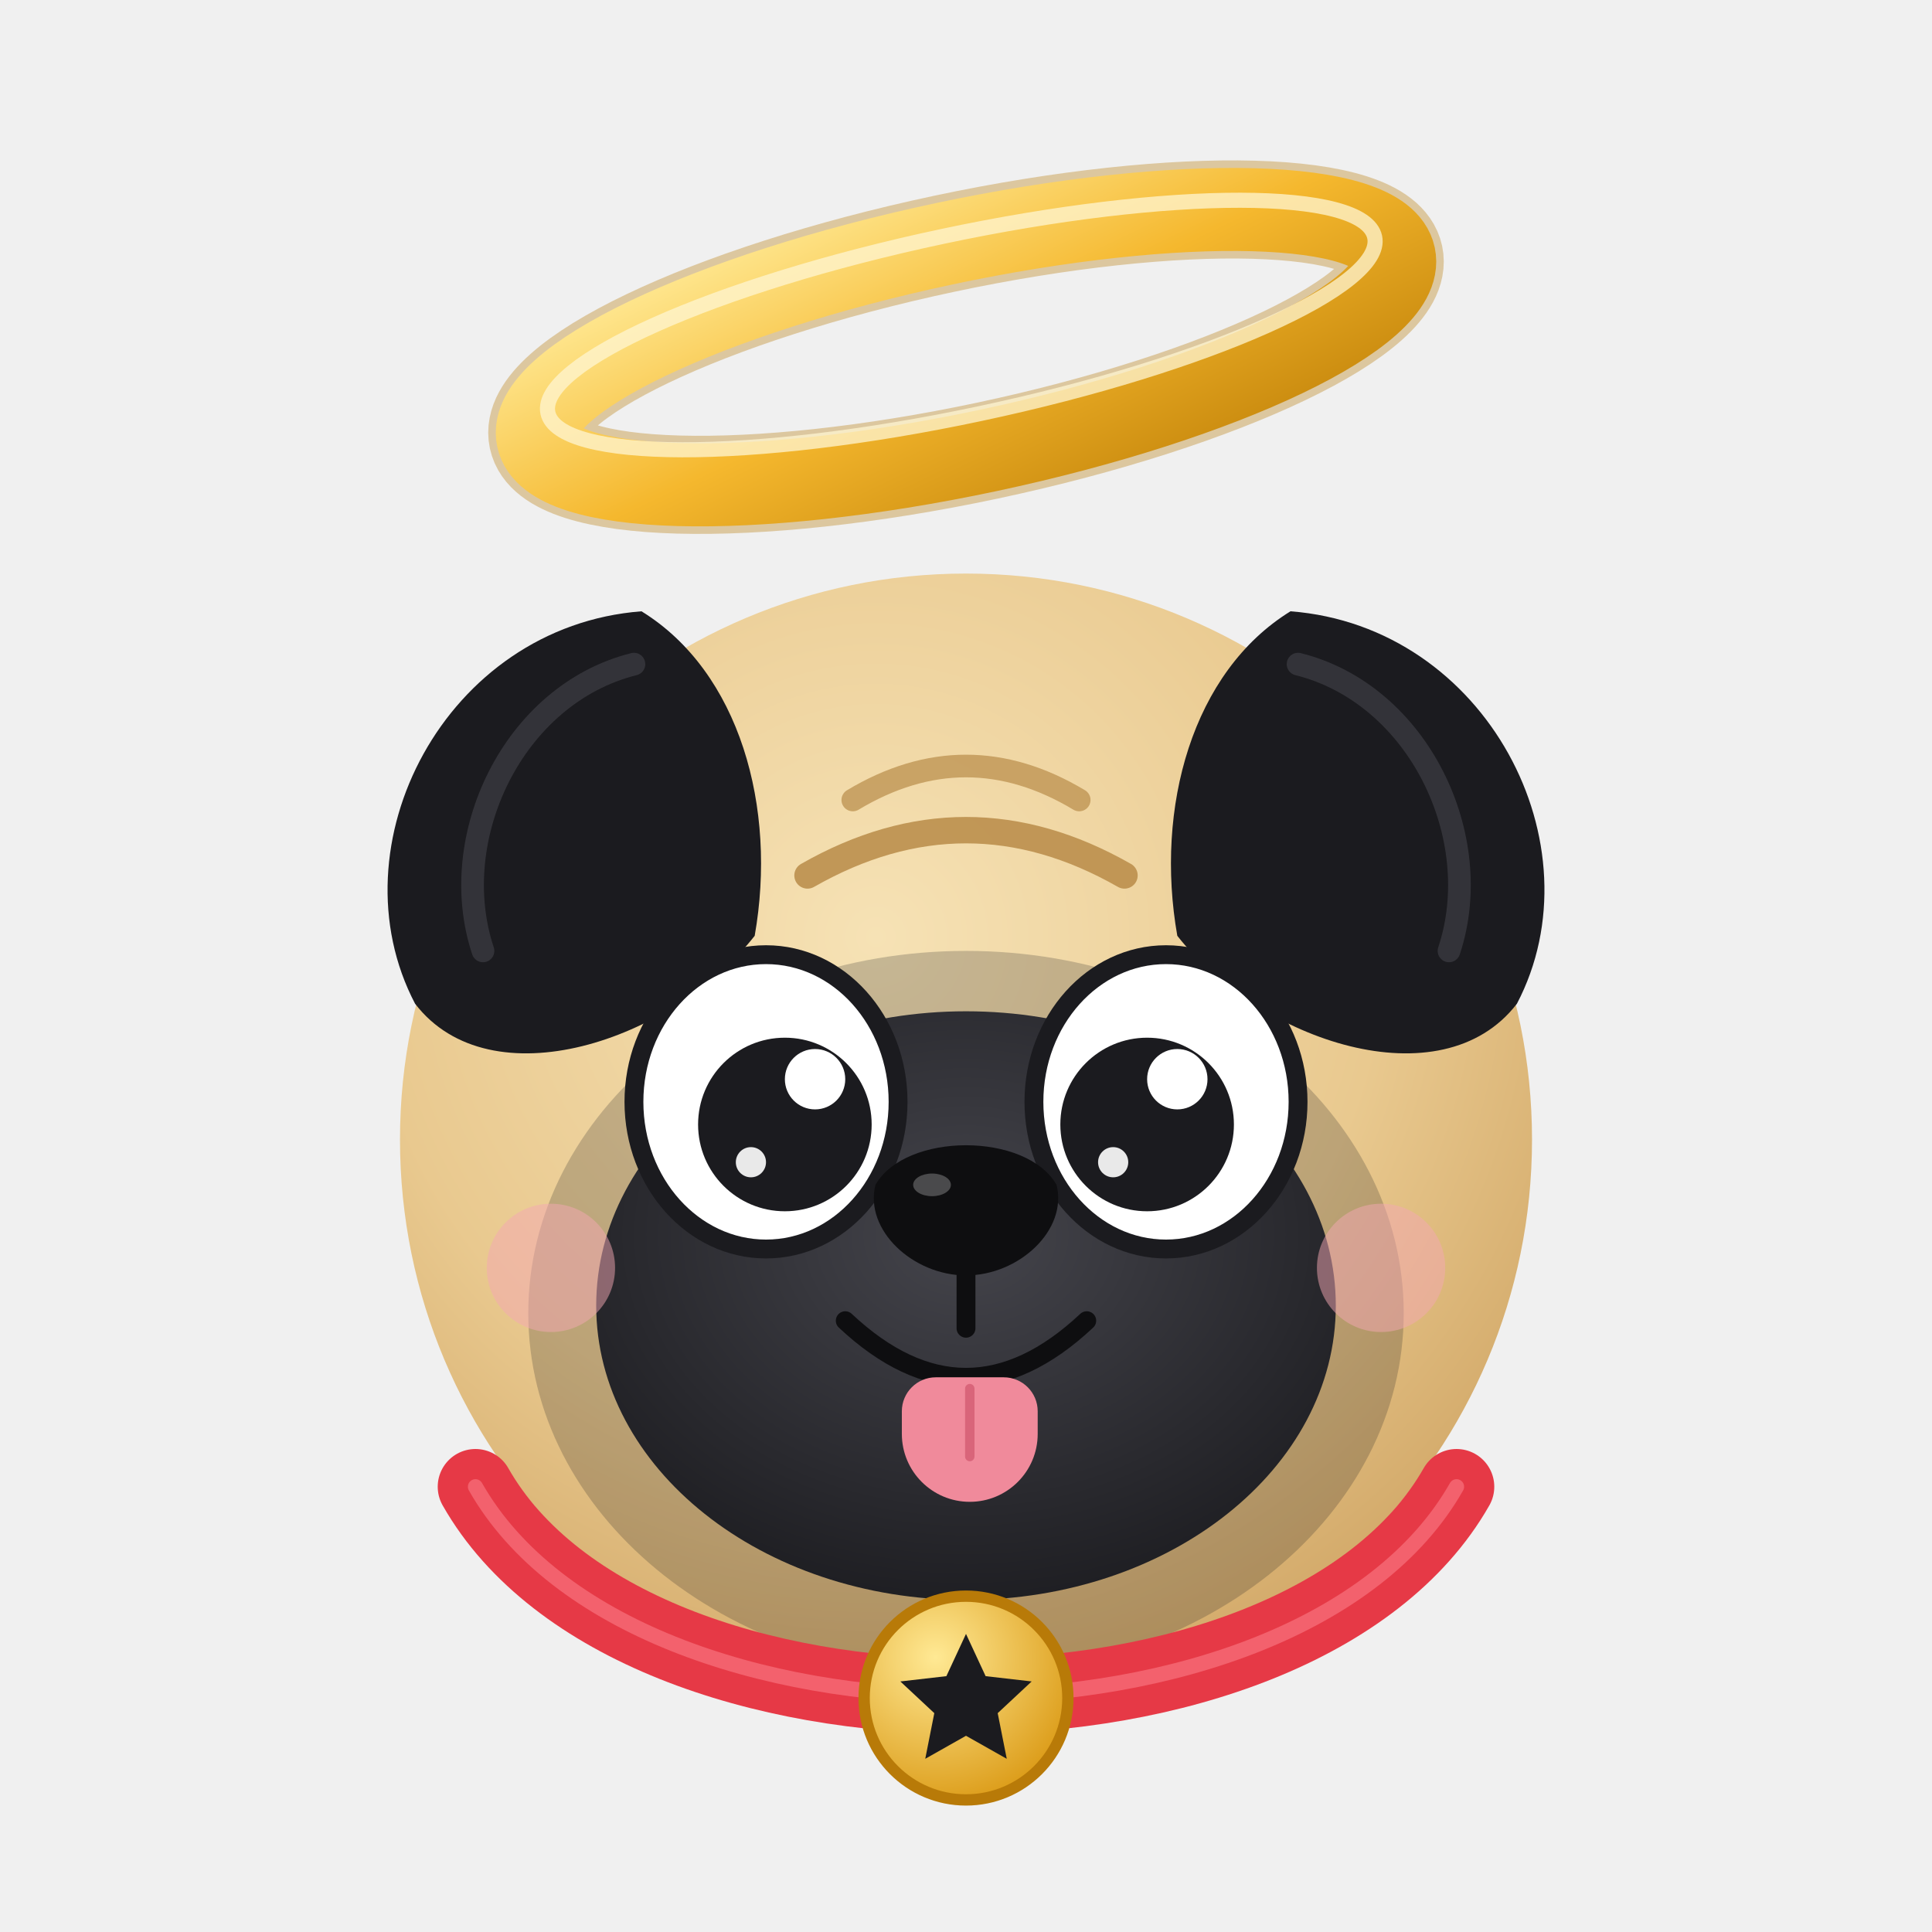
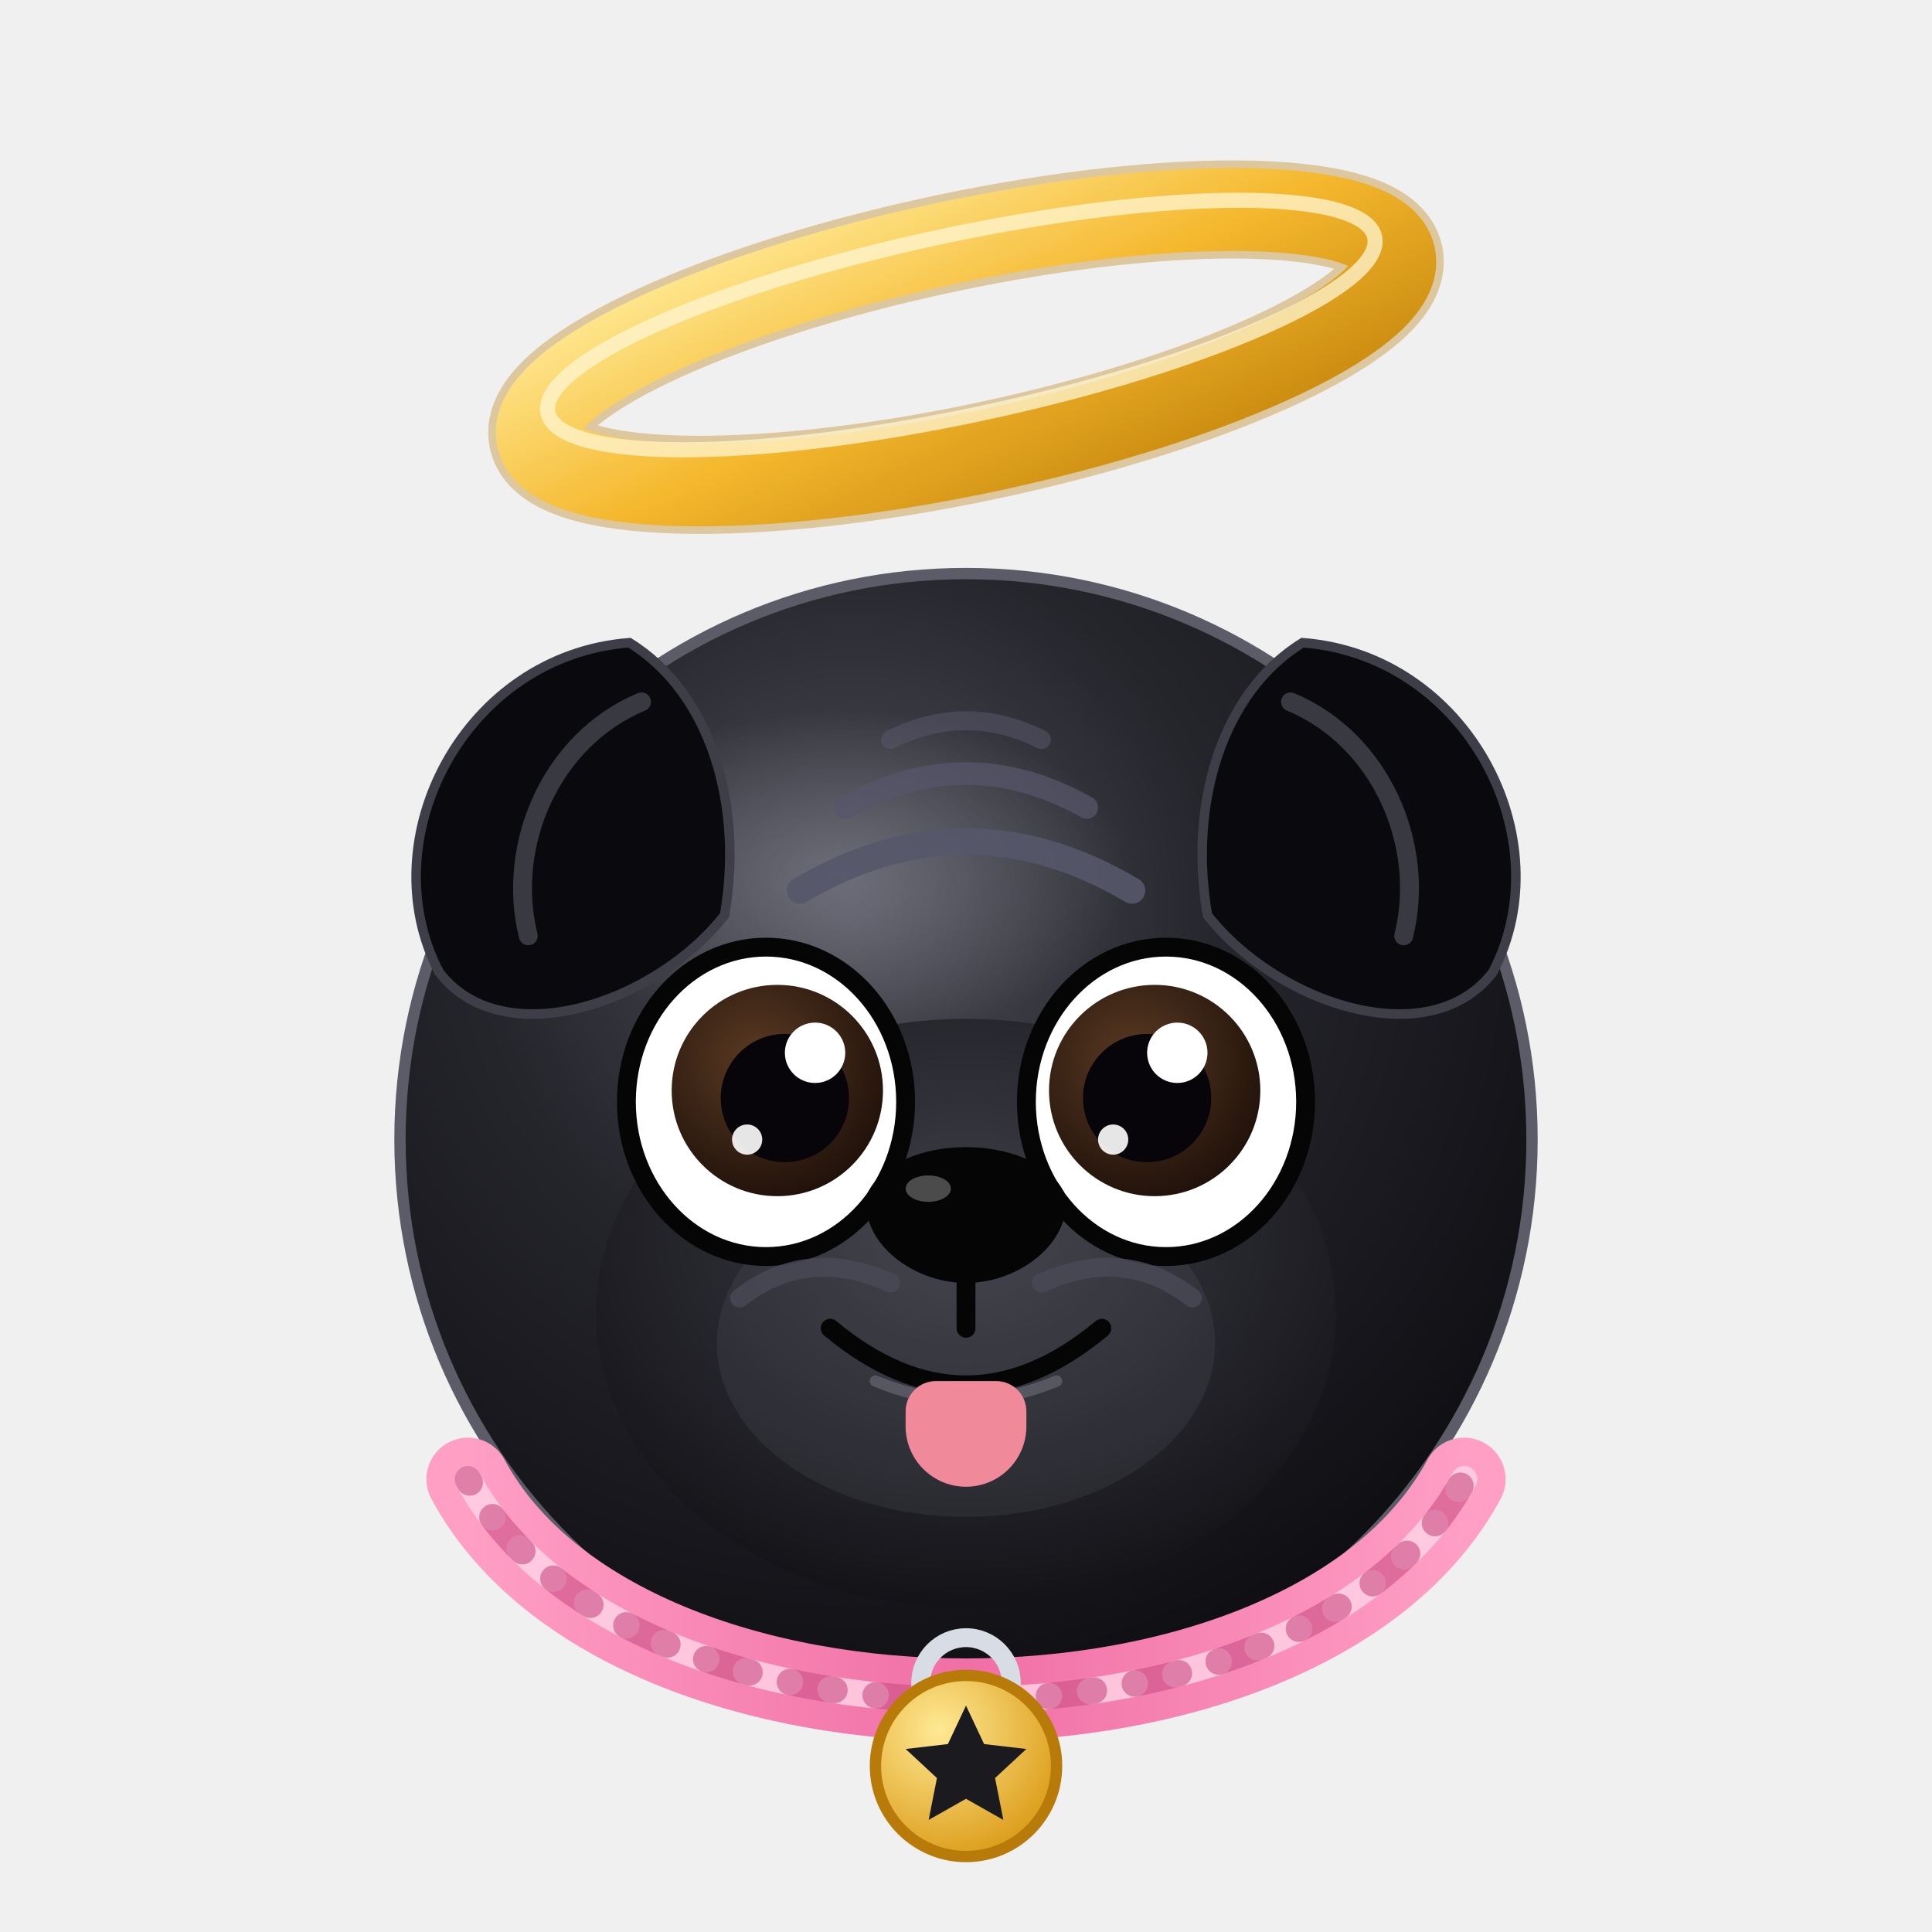
- <svg xmlns="http://www.w3.org/2000/svg" viewBox="0 0 512 512" width="512" height="512" role="img" aria-label="Cha Cha Forever mark: a fawn pug with a gold halo">
+ <svg xmlns="http://www.w3.org/2000/svg" viewBox="0 0 512 512" width="512" height="512" role="img" aria-label="Cha Cha Forever mark: a black pug with a gold halo and a pink braided collar">
  <defs>
-     <radialGradient id="fur" cx="42%" cy="32%" r="75%">
-       <stop offset="0" stop-color="#F6E2B5" />
-       <stop offset="0.6" stop-color="#E9C98F" />
-       <stop offset="1" stop-color="#CFA463" />
+     <radialGradient id="furB" cx="40%" cy="30%" r="78%">
+       <stop offset="0" stop-color="#4E4E58" />
+       <stop offset="0.42" stop-color="#25252C" />
+       <stop offset="1" stop-color="#0B0B0F" />
+     </radialGradient>
+     <radialGradient id="sheen" cx="50%" cy="50%" r="50%">
+       <stop offset="0" stop-color="#8A8A98" stop-opacity="0.55" />
+       <stop offset="1" stop-color="#8A8A98" stop-opacity="0" />
+     </radialGradient>
+     <radialGradient id="muzzleB" cx="50%" cy="35%" r="70%">
+       <stop offset="0" stop-color="#3E3E48" />
+       <stop offset="1" stop-color="#101014" />
    </radialGradient>
    <linearGradient id="halo" x1="0" y1="0" x2="1" y2="1">
      <stop offset="0" stop-color="#FFE994" />
      <stop offset="0.5" stop-color="#F5B82E" />
      <stop offset="1" stop-color="#C98A0E" />
    </linearGradient>
-     <radialGradient id="mask" cx="50%" cy="38%" r="68%">
-       <stop offset="0" stop-color="#45454C" />
-       <stop offset="1" stop-color="#1B1B1F" />
-     </radialGradient>
+     <linearGradient id="collarPink" x1="0" y1="0" x2="1" y2="0">
+       <stop offset="0" stop-color="#FF9FC4" />
+       <stop offset="0.5" stop-color="#F06FA6" />
+       <stop offset="1" stop-color="#FF9FC4" />
+     </linearGradient>
    <radialGradient id="tag" cx="35%" cy="30%" r="80%">
      <stop offset="0" stop-color="#FFE994" />
      <stop offset="1" stop-color="#D9960F" />
+     </radialGradient>
+     <radialGradient id="iris" cx="40%" cy="35%" r="70%">
+       <stop offset="0" stop-color="#5A3A22" />
+       <stop offset="1" stop-color="#1E100A" />
    </radialGradient>
  </defs>
  <g transform="rotate(-12 256 92)">
    <ellipse cx="256" cy="92" rx="116" ry="28" fill="none" stroke="#B87A08" stroke-width="26" opacity="0.35" />
    <ellipse cx="256" cy="92" rx="116" ry="28" fill="none" stroke="url(#halo)" stroke-width="22" />
    <ellipse cx="256" cy="86" rx="112" ry="24" fill="none" stroke="#FFF6D1" stroke-width="4" opacity="0.75" />
  </g>
-   <circle cx="256" cy="302" r="150" fill="url(#fur)" />
-   <ellipse cx="256" cy="348" rx="116" ry="96" fill="#1B1B1F" opacity="0.22" />
-   <ellipse cx="256" cy="346" rx="98" ry="78" fill="url(#mask)" />
-   <path d="M170 162 C 118 166, 88 224, 110 266 C 130 292, 178 276, 200 248 C 206 214, 196 178, 170 162 Z" fill="#1B1B1F" />
-   <path d="M342 162 C 394 166, 424 224, 402 266 C 382 292, 334 276, 312 248 C 306 214, 316 178, 342 162 Z" fill="#1B1B1F" />
-   <path d="M168 176 C 136 184, 118 222, 128 252" fill="none" stroke="#3A3A40" stroke-width="6" stroke-linecap="round" opacity="0.8" />
-   <path d="M344 176 C 376 184, 394 222, 384 252" fill="none" stroke="#3A3A40" stroke-width="6" stroke-linecap="round" opacity="0.8" />
-   <path d="M214 232 q 42 -24 84 0" fill="none" stroke="#B88B48" stroke-width="7" stroke-linecap="round" opacity="0.85" />
-   <path d="M226 212 q 30 -18 60 0" fill="none" stroke="#B88B48" stroke-width="6" stroke-linecap="round" opacity="0.7" />
+   <circle cx="256" cy="302" r="150" fill="url(#furB)" stroke="#5C5C68" stroke-width="3" />
+   <ellipse cx="222" cy="232" rx="78" ry="44" fill="url(#sheen)" />
+   <ellipse cx="256" cy="348" rx="98" ry="78" fill="url(#muzzleB)" />
+   <ellipse cx="256" cy="356" rx="66" ry="46" fill="#6A6A78" opacity="0.16" />
+   <g transform="translate(150 214) scale(0.84) translate(-150 -214)">
+     <path d="M170 162 C 118 166, 88 224, 110 266 C 130 292, 178 276, 200 248 C 206 214, 196 178, 170 162 Z" fill="#0A0A0E" stroke="#3E3E48" stroke-width="3" />
+   </g>
+   <g transform="translate(362 214) scale(0.84) translate(-362 -214)">
+     <path d="M342 162 C 394 166, 424 224, 402 266 C 382 292, 334 276, 312 248 C 306 214, 316 178, 342 162 Z" fill="#0A0A0E" stroke="#3E3E48" stroke-width="3" />
+   </g>
+   <path d="M170 186 C 146 196, 134 224, 140 248" fill="none" stroke="#3E3E48" stroke-width="5" stroke-linecap="round" opacity="0.9" />
+   <path d="M342 186 C 366 196, 378 224, 372 248" fill="none" stroke="#3E3E48" stroke-width="5" stroke-linecap="round" opacity="0.9" />
+   <path d="M212 236 q 44 -26 88 0" fill="none" stroke="#56566A" stroke-width="7" stroke-linecap="round" opacity="0.9" />
+   <path d="M224 214 q 32 -18 64 0" fill="none" stroke="#56566A" stroke-width="6" stroke-linecap="round" opacity="0.75" />
+   <path d="M236 196 q 20 -10 40 0" fill="none" stroke="#56566A" stroke-width="5" stroke-linecap="round" opacity="0.55" />
  <g>
-     <ellipse cx="203" cy="292" rx="35" ry="39" fill="#FFFFFF" stroke="#1B1B1F" stroke-width="5" />
-     <circle cx="208" cy="298" r="23" fill="#1B1B1F" />
-     <circle cx="216" cy="286" r="8" fill="#FFFFFF" />
-     <circle cx="199" cy="308" r="4" fill="#FFFFFF" opacity="0.9" />
+     <ellipse cx="203" cy="292" rx="37" ry="41" fill="#FFFFFF" stroke="#050506" stroke-width="5" />
+     <circle cx="206" cy="289" r="28" fill="url(#iris)" />
+     <circle cx="208" cy="291" r="17" fill="#07050A" />
+     <circle cx="216" cy="279" r="8" fill="#FFFFFF" />
+     <circle cx="198" cy="302" r="4" fill="#FFFFFF" opacity="0.9" />
  </g>
  <g>
-     <ellipse cx="309" cy="292" rx="35" ry="39" fill="#FFFFFF" stroke="#1B1B1F" stroke-width="5" />
-     <circle cx="304" cy="298" r="23" fill="#1B1B1F" />
-     <circle cx="312" cy="286" r="8" fill="#FFFFFF" />
-     <circle cx="295" cy="308" r="4" fill="#FFFFFF" opacity="0.9" />
+     <ellipse cx="309" cy="292" rx="37" ry="41" fill="#FFFFFF" stroke="#050506" stroke-width="5" />
+     <circle cx="306" cy="289" r="28" fill="url(#iris)" />
+     <circle cx="304" cy="291" r="17" fill="#07050A" />
+     <circle cx="312" cy="279" r="8" fill="#FFFFFF" />
+     <circle cx="295" cy="302" r="4" fill="#FFFFFF" opacity="0.9" />
  </g>
-   <circle cx="146" cy="336" r="17" fill="#F4A7B3" opacity="0.5" />
-   <circle cx="366" cy="336" r="17" fill="#F4A7B3" opacity="0.5" />
-   <path d="M232 314 C 240 300, 272 300, 280 314 C 283 326, 270 338, 256 338 C 242 338, 229 326, 232 314 Z" fill="#0E0E10" />
-   <ellipse cx="247" cy="314" rx="5" ry="3" fill="#FFFFFF" opacity="0.25" />
-   <path d="M256 338 v 14" stroke="#0E0E10" stroke-width="5" stroke-linecap="round" />
-   <path d="M224 350 q 32 30 64 0" fill="none" stroke="#0E0E10" stroke-width="5" stroke-linecap="round" />
-   <path d="M248 365 h 18 a 9 9 0 0 1 9 9 v 6 a 18 18 0 0 1 -36 0 v -6 a 9 9 0 0 1 9 -9 z" fill="#F08A9B" />
-   <path d="M257 368 v 18" stroke="#D9657A" stroke-width="2.5" stroke-linecap="round" />
-   <path d="M126 394 C 168 468, 344 468, 386 394" fill="none" stroke="#E63946" stroke-width="20" stroke-linecap="round" />
-   <path d="M126 394 C 168 468, 344 468, 386 394" fill="none" stroke="#FF8A94" stroke-width="4" stroke-linecap="round" opacity="0.5" />
-   <circle cx="256" cy="450" r="27" fill="url(#tag)" stroke="#B87A08" stroke-width="3" />
-   <path d="M256 433 l 5.2 11.2 12.2 1.4 -9 8.4 2.4 12.1 -10.8 -6.1 -10.8 6.1 2.4 -12.1 -9 -8.4 12.2 -1.4 z" fill="#1B1B1F" />
+   <path d="M230 316 C 238 300, 274 300, 282 316 C 285 328, 271 340, 256 340 C 241 340, 227 328, 230 316 Z" fill="#050506" />
+   <ellipse cx="246" cy="315" rx="6" ry="3.5" fill="#FFFFFF" opacity="0.28" />
+   <path d="M196 344 q 18 -14 40 -4" fill="none" stroke="#4A4A58" stroke-width="5" stroke-linecap="round" opacity="0.8" />
+   <path d="M316 344 q -18 -14 -40 -4" fill="none" stroke="#4A4A58" stroke-width="5" stroke-linecap="round" opacity="0.8" />
+   <path d="M256 340 v 12" stroke="#050506" stroke-width="5" stroke-linecap="round" />
+   <path d="M220 352 q 36 30 72 0" fill="none" stroke="#050506" stroke-width="5" stroke-linecap="round" />
+   <path d="M232 366 q 24 10 48 0" fill="none" stroke="#6E6E7C" stroke-width="3" stroke-linecap="round" opacity="0.6" />
+   <path d="M248 366 h 16 a 8 8 0 0 1 8 8 v 4 a 16 16 0 0 1 -32 0 v -4 a 8 8 0 0 1 8 -8 z" fill="#F08A9B" />
+   <path d="M124 392 C 166 470, 346 470, 388 392" fill="none" stroke="url(#collarPink)" stroke-width="22" stroke-linecap="round" />
+   <path d="M124 392 C 166 470, 346 470, 388 392" fill="none" stroke="#FFD1E4" stroke-width="7" stroke-linecap="round" stroke-dasharray="12 11" opacity="0.85" />
+   <path d="M124 392 C 166 470, 346 470, 388 392" fill="none" stroke="#C94F86" stroke-width="7" stroke-linecap="round" stroke-dasharray="12 11" stroke-dashoffset="11" opacity="0.6" />
+   <circle cx="256" cy="446" r="12" fill="none" stroke="#D8DDE5" stroke-width="5" />
+   <circle cx="256" cy="468" r="24" fill="url(#tag)" stroke="#B87A08" stroke-width="3" />
+   <path d="M256 452 l 4.8 10.2 11.2 1.3 -8.3 7.7 2.2 11.1 -9.9 -5.6 -9.9 5.6 2.2 -11.1 -8.3 -7.7 11.2 -1.3 z" fill="#1B1B1F" />
</svg>
